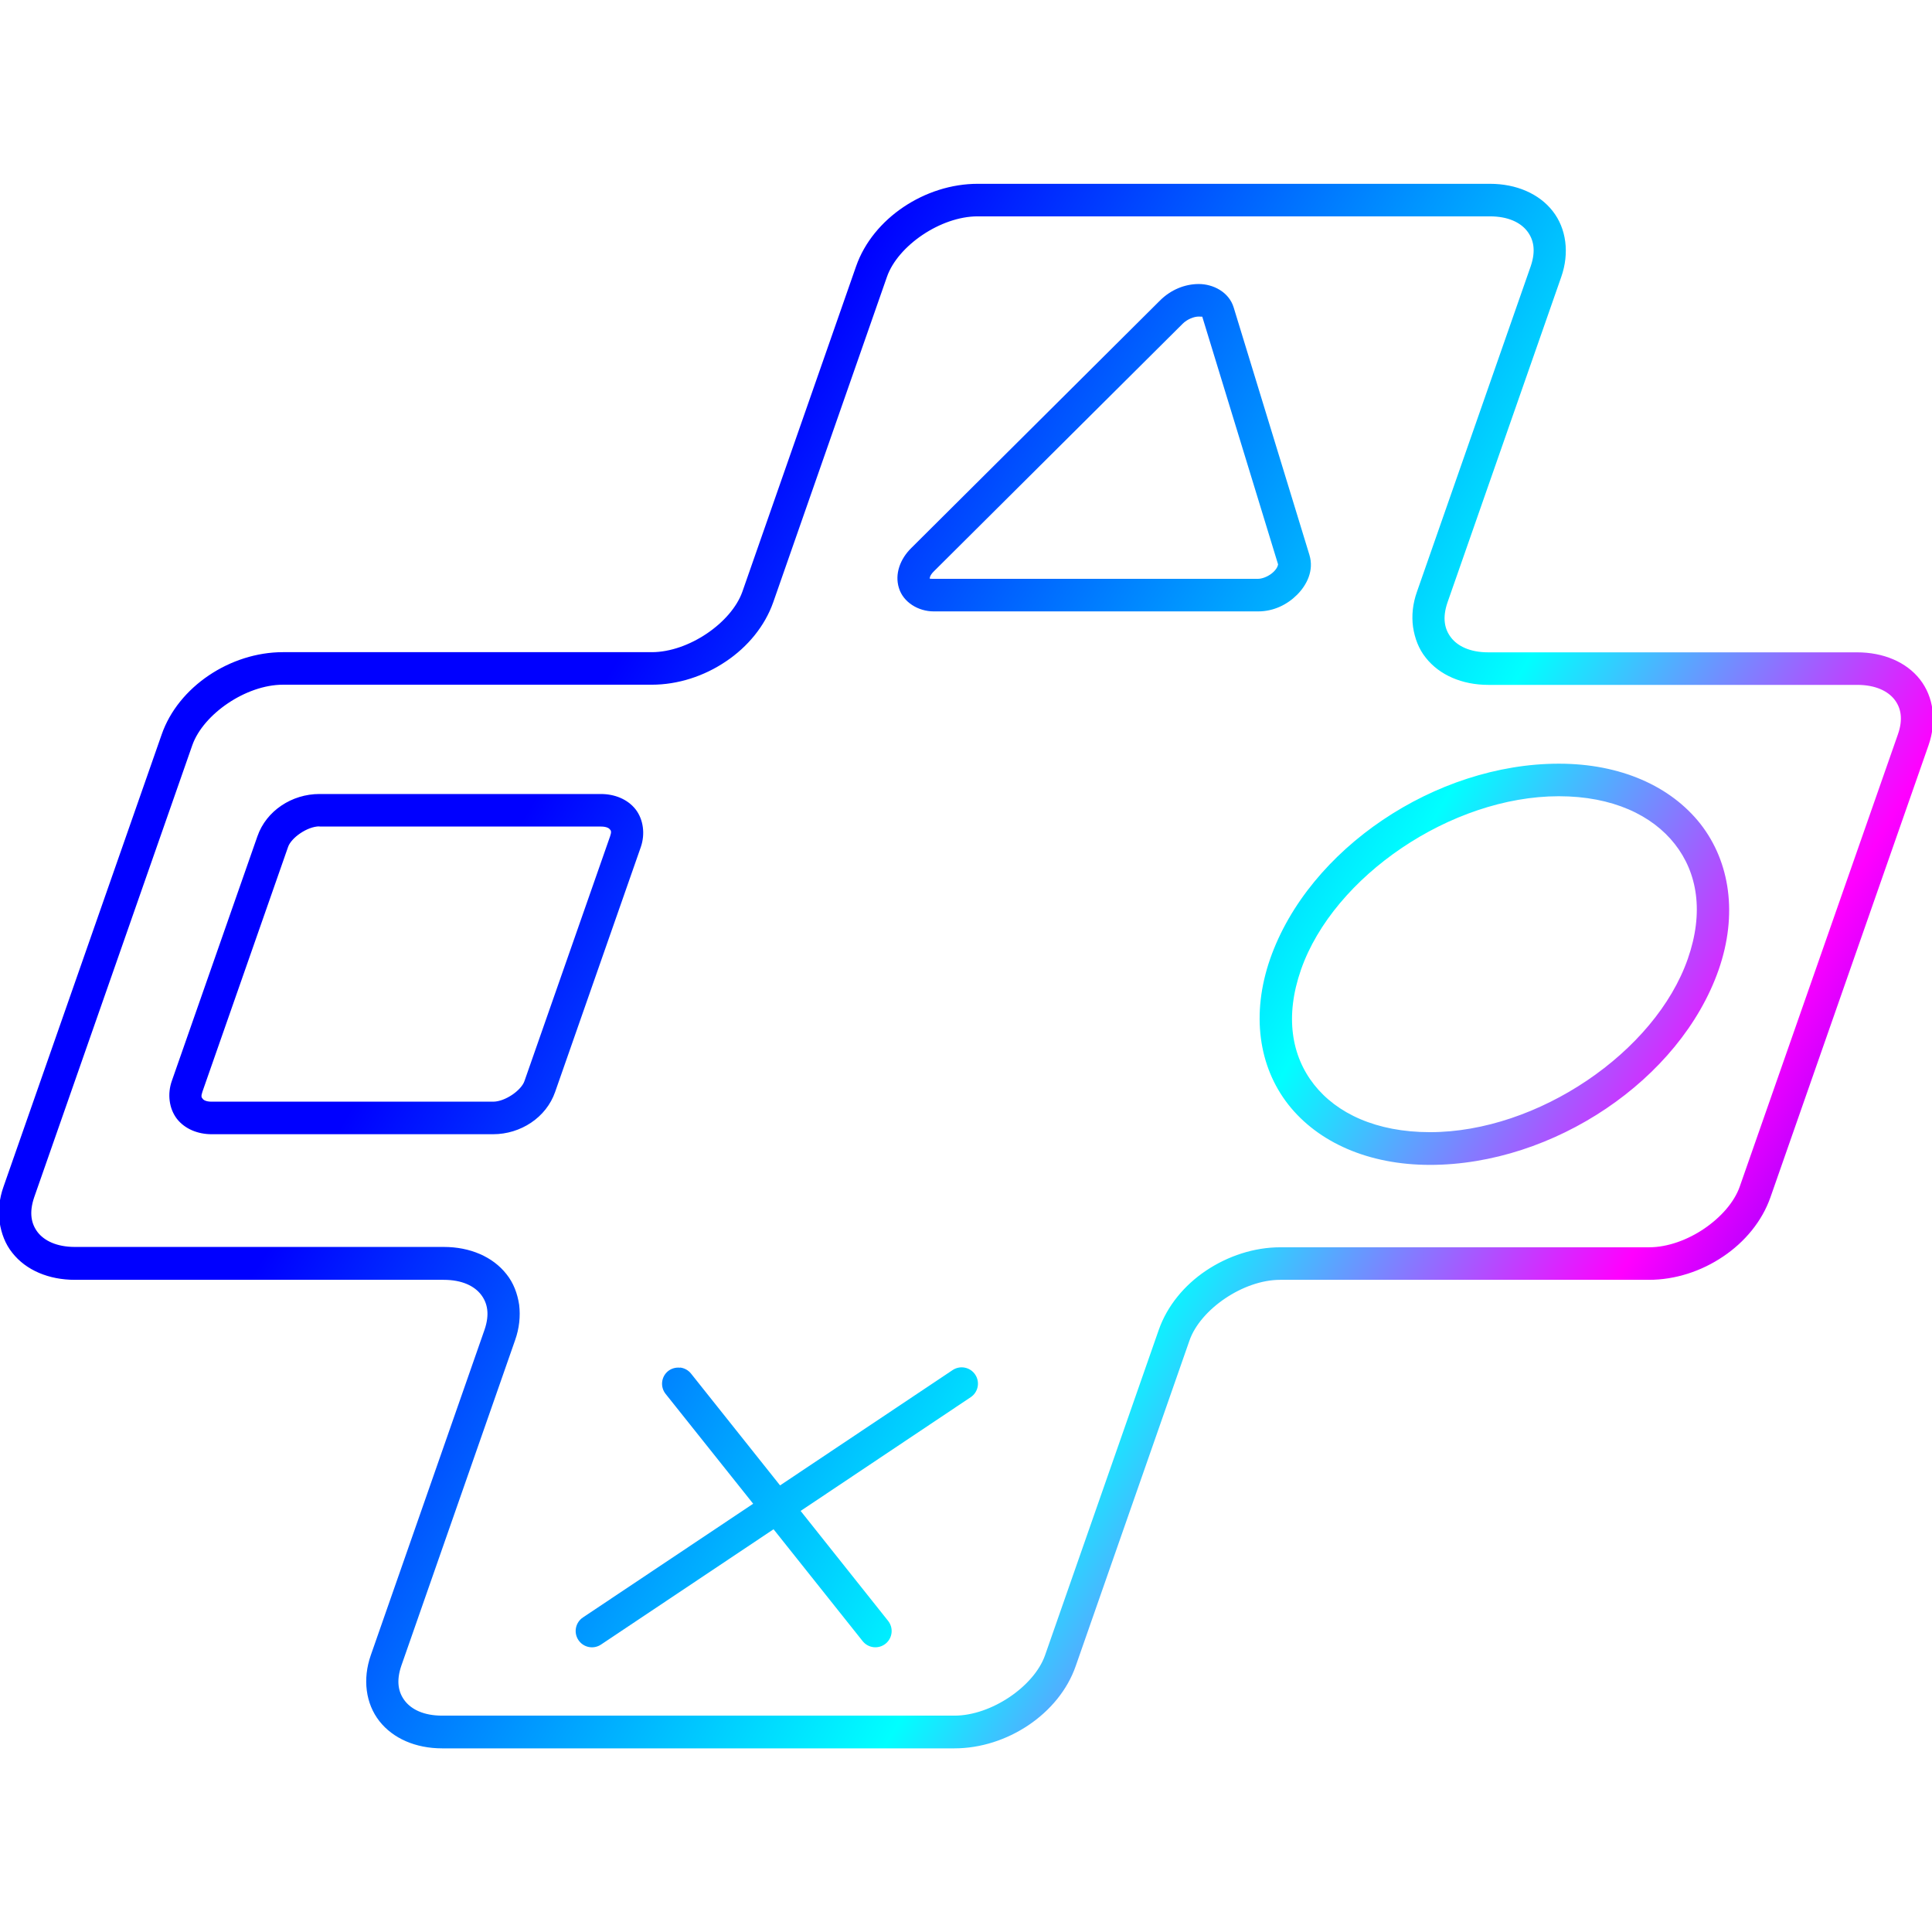
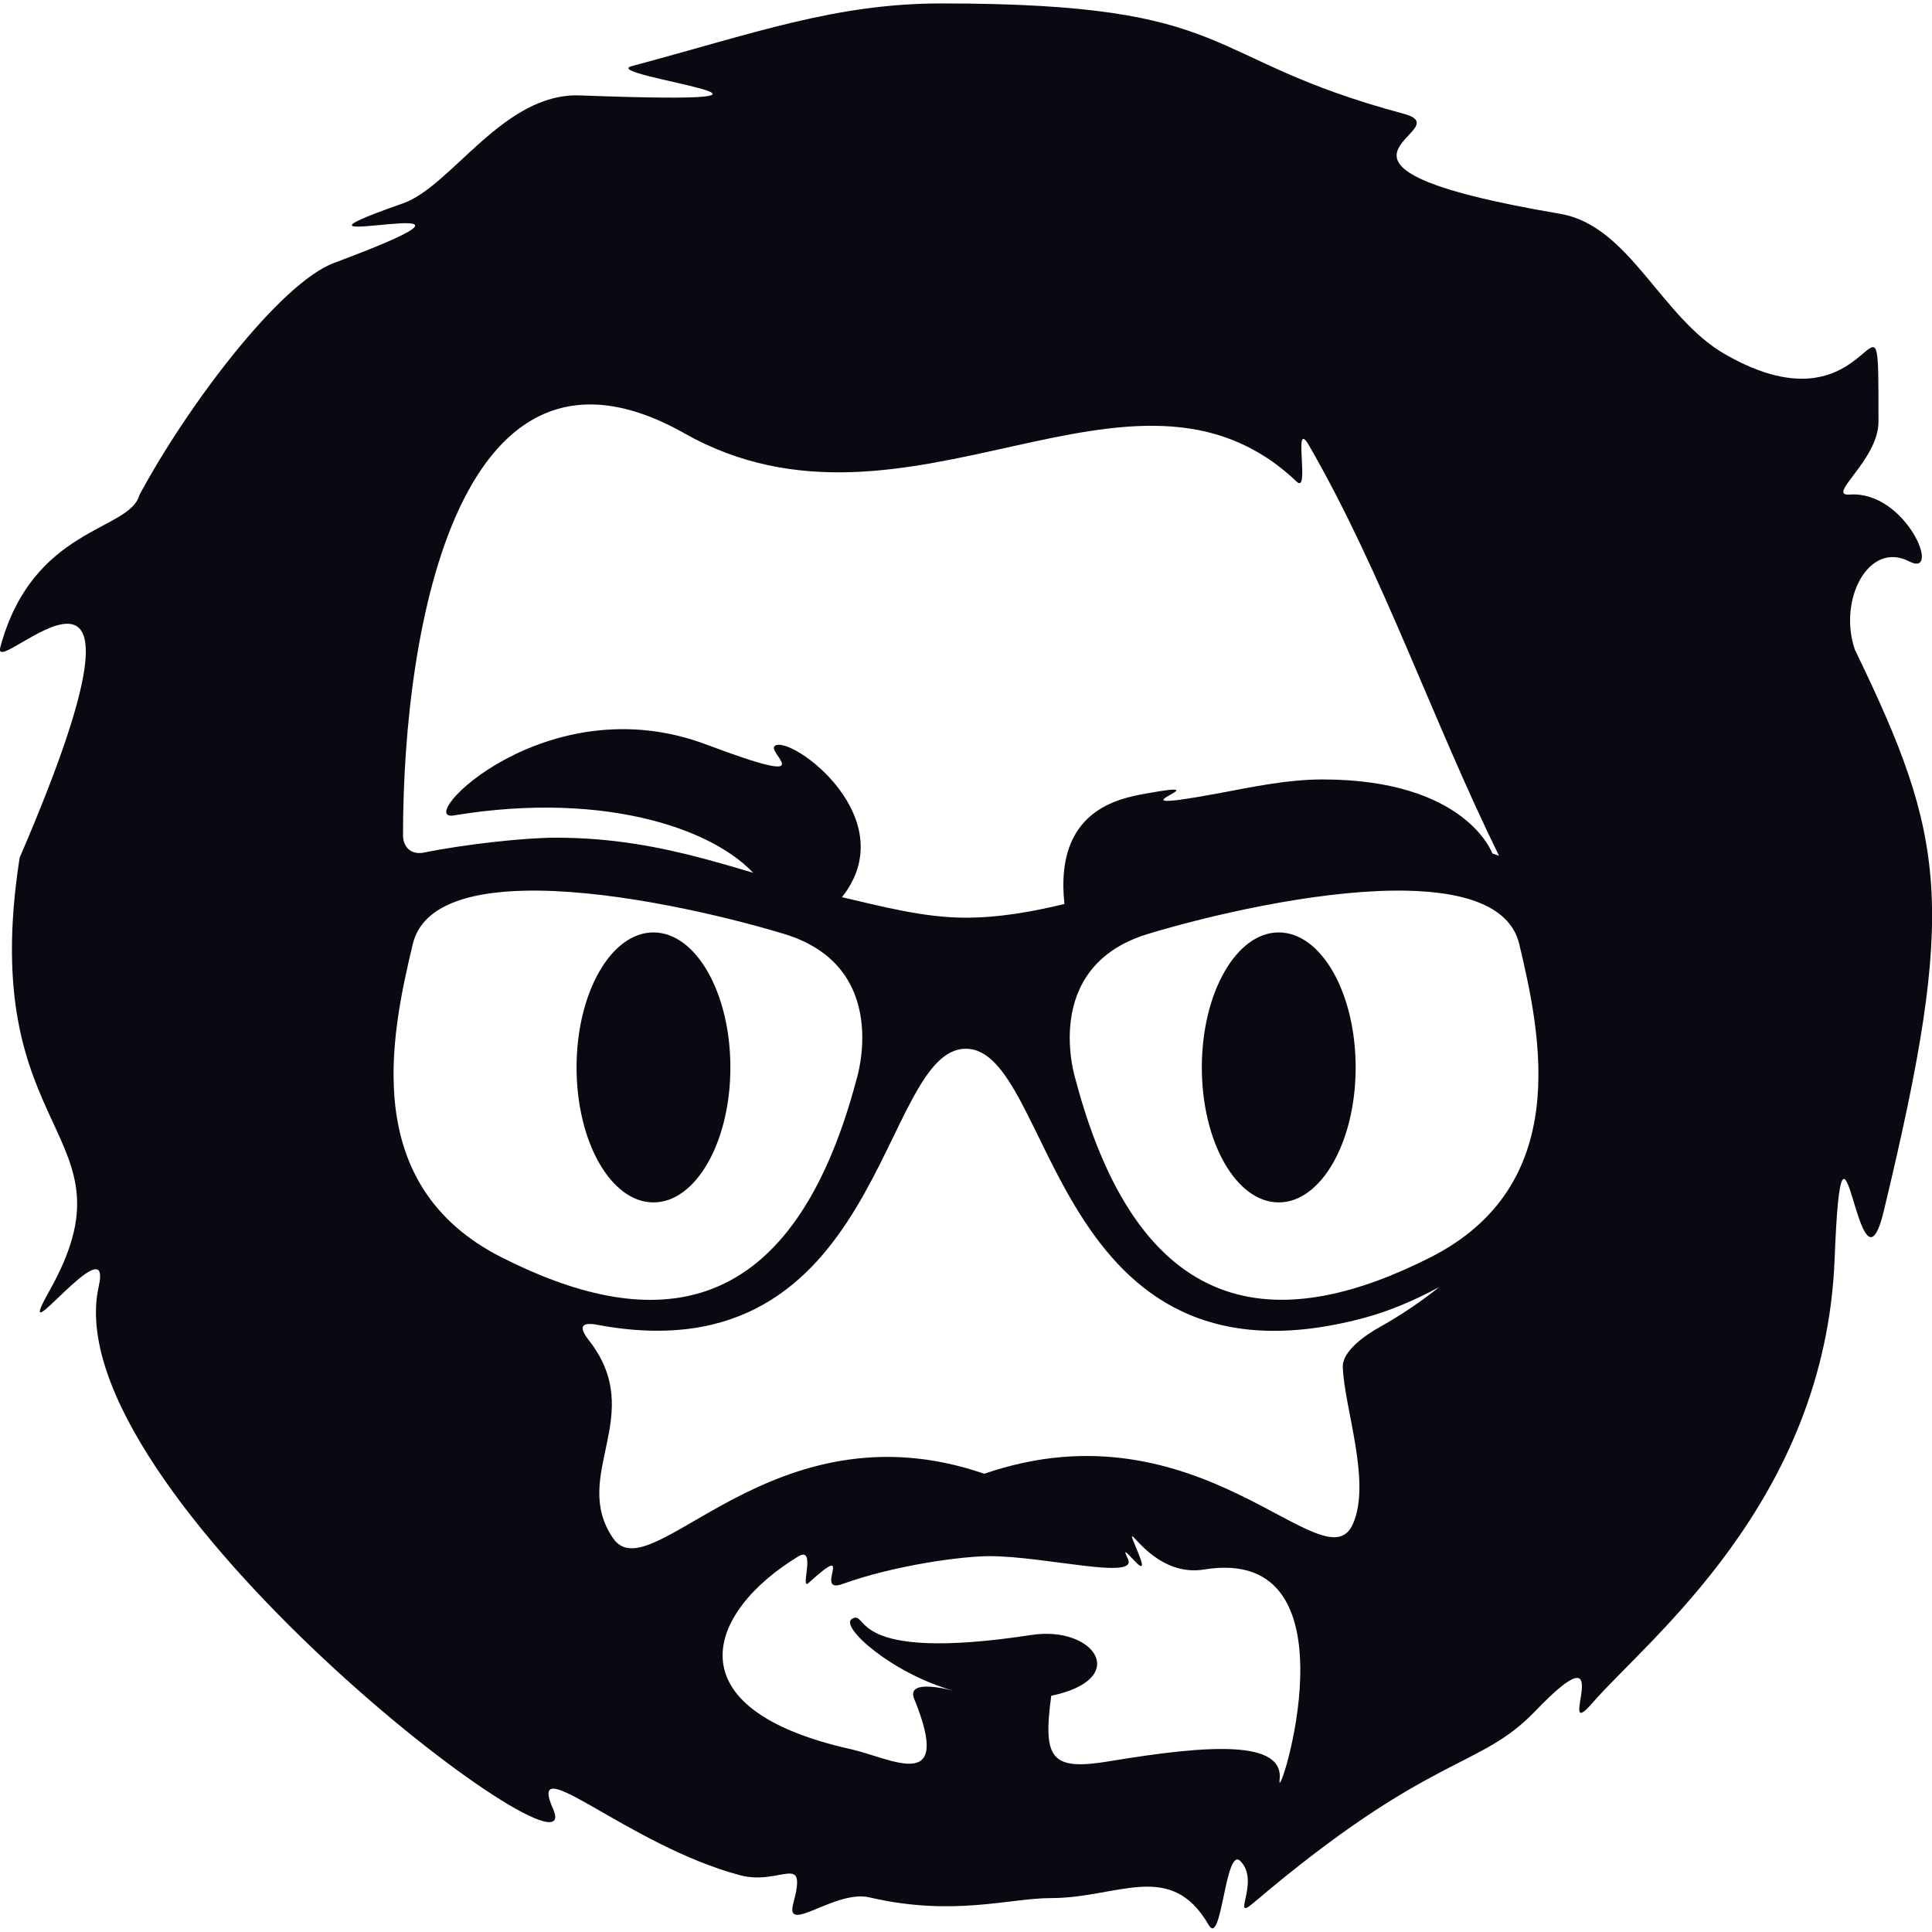
- <svg xmlns="http://www.w3.org/2000/svg" xmlns:xlink="http://www.w3.org/1999/xlink" width="11.278mm" height="11.278mm" viewBox="0 0 11.278 11.278" version="1.1" id="svg1" xml:space="preserve">
-   <defs id="defs1">
-     <linearGradient id="linearGradient30">
-       <stop style="stop-color:#0000ff;stop-opacity:1;" offset="0" id="stop30" />
-       <stop style="stop-color:#00ffff;stop-opacity:1" offset="0.5" id="stop32" />
-       <stop style="stop-color:#ff00ff;stop-opacity:1" offset="0.75" id="stop33" />
-       <stop style="stop-color:#0000ff;stop-opacity:1;" offset="1" id="stop31" />
-     </linearGradient>
-     <linearGradient xlink:href="#linearGradient30" id="linearGradient148" gradientUnits="userSpaceOnUse" gradientTransform="matrix(0.1902495,0,0,0.1902495,-246.7955,36.4081)" x1="-339.649" y1="222.747" x2="-298.242" y2="247.278" />
-   </defs>
-   <g id="layer1" transform="translate(312.9276,-71.41)">
-     <path style="color:#000000;fill:url(#linearGradient148);fill-rule:evenodd;stroke-width:1;stroke-linecap:round;stroke-linejoin:round;-inkscape-stroke:none" d="m -307.221,72.483 c -0.306,0 -0.611,0.201 -0.709,0.481 l -0.664,1.9 c -0.064,0.181 -0.313,0.353 -0.529,0.353 h -2.153 c -0.306,0 -0.611,0.201 -0.708,0.481 l -0.923,2.639 c -0.025,0.07 -0.032,0.141 -0.023,0.207 0.01,0.066 0.033,0.128 0.074,0.179 0.08,0.102 0.213,0.158 0.366,0.158 h 2.153 c 0.108,0 0.179,0.037 0.217,0.086 0.038,0.049 0.052,0.114 0.021,0.205 l -0.664,1.9 c -0.049,0.14 -0.03,0.283 0.05,0.385 0.08,0.102 0.213,0.159 0.366,0.159 h 2.991 c 0.306,0 0.611,-0.201 0.708,-0.481 l 0.664,-1.9 c 0.063,-0.181 0.313,-0.354 0.529,-0.354 h 2.153 c 0.153,0 0.306,-0.05 0.433,-0.136 0.127,-0.085 0.227,-0.206 0.276,-0.345 l 0.923,-2.639 c 0.049,-0.14 0.03,-0.283 -0.05,-0.385 -0.08,-0.102 -0.214,-0.158 -0.367,-0.158 h -2.153 c -0.108,0 -0.179,-0.037 -0.217,-0.086 -0.038,-0.049 -0.052,-0.114 -0.021,-0.205 l 0.664,-1.9 c 0.049,-0.14 0.03,-0.283 -0.05,-0.385 -0.08,-0.102 -0.213,-0.159 -0.366,-0.159 z m 0,0.19 h 2.991 c 0.108,0 0.179,0.037 0.217,0.086 0.038,0.049 0.052,0.114 0.021,0.205 l -0.664,1.9 c -0.025,0.07 -0.032,0.14 -0.023,0.206 0.01,0.066 0.033,0.128 0.074,0.179 0.08,0.102 0.213,0.159 0.366,0.159 h 2.153 c 0.108,0 0.179,0.037 0.217,0.085 0.038,0.049 0.052,0.114 0.02,0.205 l -0.923,2.639 c -0.032,0.091 -0.11,0.179 -0.207,0.245 -0.097,0.066 -0.214,0.109 -0.322,0.109 h -2.153 c -0.153,0 -0.306,0.051 -0.433,0.136 -0.127,0.085 -0.227,0.206 -0.276,0.345 l -0.664,1.9 c -0.063,0.181 -0.313,0.353 -0.529,0.353 h -2.991 c -0.108,0 -0.179,-0.037 -0.217,-0.086 -0.038,-0.049 -0.052,-0.114 -0.021,-0.205 l 0.664,-1.9 c 0.025,-0.07 0.032,-0.141 0.024,-0.207 -0.01,-0.066 -0.033,-0.128 -0.074,-0.179 -0.08,-0.102 -0.213,-0.159 -0.366,-0.159 h -2.153 c -0.108,0 -0.179,-0.037 -0.217,-0.085 -0.038,-0.049 -0.052,-0.114 -0.021,-0.205 l 0.923,-2.639 c 0.064,-0.181 0.313,-0.353 0.529,-0.353 h 2.153 c 0.153,0 0.306,-0.05 0.433,-0.136 0.127,-0.085 0.227,-0.206 0.276,-0.345 l 0.664,-1.9 c 0.063,-0.181 0.313,-0.353 0.529,-0.353 z m 1.291,0.395 c -0.081,0 -0.163,0.033 -0.227,0.097 l -1.451,1.444 c -0.065,0.064 -0.098,0.152 -0.072,0.234 0.025,0.082 0.112,0.136 0.203,0.136 h 1.894 c 0.091,0 0.17,-0.04 0.227,-0.097 0.057,-0.057 0.1,-0.142 0.072,-0.233 l -0.442,-1.444 c -0.028,-0.092 -0.122,-0.137 -0.203,-0.137 z m 0,0.19 c 0.025,0 0.021,0.001 0.021,0.002 l 0.442,1.444 c 2.2e-4,5.77e-4 -7.8e-4,0.019 -0.025,0.043 -0.024,0.024 -0.063,0.042 -0.093,0.042 h -1.894 c -0.03,0 -0.021,-0.003 -0.021,-0.002 3.6e-4,0.001 -0.004,-0.015 0.025,-0.043 l 1.451,-1.444 c 0.028,-0.028 0.068,-0.042 0.093,-0.042 z m 2.102,2.61 c -0.719,-2e-6 -1.46,0.496 -1.685,1.139 -0.112,0.322 -0.068,0.629 0.106,0.851 0.174,0.221 0.468,0.352 0.827,0.352 0.719,-2e-6 1.46,-0.496 1.685,-1.139 0.112,-0.322 0.067,-0.629 -0.106,-0.851 -0.174,-0.221 -0.467,-0.352 -0.826,-0.352 z m -7.235,0.177 c -0.16,0 -0.31,0.097 -0.362,0.247 l -0.5,1.429 c -0.026,0.075 -0.016,0.16 0.03,0.22 0.047,0.06 0.123,0.09 0.203,0.09 h 1.643 c 0.16,0 0.31,-0.097 0.362,-0.247 l 0.5,-1.429 c 0.026,-0.075 0.016,-0.16 -0.03,-0.22 -0.047,-0.06 -0.123,-0.09 -0.203,-0.09 z m 7.235,0.013 c 0.314,0 0.545,0.111 0.677,0.279 0.132,0.168 0.171,0.398 0.076,0.67 -0.19,0.545 -0.877,1.012 -1.505,1.012 -0.314,0 -0.545,-0.11 -0.677,-0.278 -0.132,-0.168 -0.171,-0.398 -0.076,-0.671 0.191,-0.545 0.877,-1.012 1.505,-1.012 z m -7.235,0.177 h 1.643 c 0.035,0 0.049,0.011 0.053,0.017 0.006,0.006 0.01,0.014 7.9e-4,0.04 l -0.5,1.429 c -0.018,0.053 -0.112,0.12 -0.183,0.12 h -1.643 c -0.035,0 -0.049,-0.011 -0.053,-0.018 -0.006,-0.006 -0.01,-0.013 -7.8e-4,-0.04 l 0.5,-1.429 c 0.018,-0.053 0.112,-0.12 0.183,-0.12 z m 2.105,3.159 a 0.095,0.095 0 0 0 -0.07,0.02 0.095,0.095 0 0 0 -0.014,0.133 l 0.511,0.641 -0.994,0.664 a 0.095,0.095 0 0 0 -0.026,0.132 0.095,0.095 0 0 0 0.132,0.026 l 1.007,-0.673 0.52,0.653 a 0.095,0.095 0 0 0 0.134,0.015 0.095,0.095 0 0 0 0.014,-0.134 l -0.51,-0.641 0.993,-0.664 a 0.095,0.095 0 0 0 0.026,-0.132 0.095,0.095 0 0 0 -0.132,-0.026 l -1.007,0.673 -0.52,-0.653 a 0.095,0.095 0 0 0 -0.064,-0.035 z" id="path145" />
+ <svg width="11.278mm" height="11.278mm" viewBox="0 0 11.278 11.278" version="1.1">
+   <g transform="translate(312.9276,-71.41)">
+     <path style="fill:#090a11" d="m -307.432,71.43 c -0.621,0 -1.093,0.175 -1.808,0.366 -0.207,0.055 1.363,0.233 -0.302,0.171 -0.447,-0.017 -0.749,0.531 -1.033,0.63 -0.984,0.344 0.891,-0.135 -0.403,0.348 -0.311,0.116 -0.849,0.821 -1.136,1.355 -0.057,0.212 -0.623,0.184 -0.812,0.889 -0.057,0.214 1.069,-0.991 0.113,1.228 -0.258,1.657 0.703,1.587 0.174,2.528 -0.24,0.427 0.372,-0.398 0.288,-0.027 -0.271,1.197 2.888,3.586 2.652,3.052 -0.161,-0.364 0.431,0.209 1.089,0.386 0.241,0.065 0.396,-0.143 0.313,0.166 -0.05,0.185 0.245,-0.083 0.445,-0.036 0.49,0.114 0.815,0.004 1.061,0.004 0.39,0 0.697,-0.227 0.919,0.157 0.077,0.133 0.096,-0.462 0.185,-0.373 0.12,0.12 -0.062,0.362 0.079,0.242 1.033,-0.877 1.312,-0.774 1.64,-1.115 0.508,-0.53 0.11,0.211 0.336,-0.05 0.322,-0.371 1.359,-1.174 1.414,-2.592 0.046,-1.185 0.139,0.335 0.287,-0.28 0.429,-1.783 0.365,-2.174 -0.169,-3.277 -0.099,-0.29 0.08,-0.637 0.317,-0.515 0.195,0.101 -0.019,-0.414 -0.347,-0.39 -0.142,0.01 0.168,-0.201 0.168,-0.425 0,-1.01 0.005,0.126 -0.899,-0.396 -0.373,-0.216 -0.554,-0.749 -0.96,-0.818 -1.679,-0.285 -0.552,-0.487 -0.913,-0.584 -1.212,-0.325 -0.944,-0.644 -2.697,-0.644 z m -1.5,2.51 c 1.305,0.735 2.617,-0.629 3.574,0.282 0.08,0.076 -0.026,-0.38 0.071,-0.213 0.434,0.752 0.723,1.612 1.116,2.409 0.85,0.991 0.3,2.175 -0.696,2.735 -0.087,0.048 -0.226,0.143 -0.222,0.237 0.008,0.238 0.168,0.671 0.059,0.916 -0.163,0.37 -0.89,-0.728 -2.152,-0.293 -1.243,-0.428 -1.946,0.699 -2.167,0.376 -0.252,-0.369 0.202,-0.717 -0.141,-1.155 -0.061,-0.078 -0.046,-0.109 0.052,-0.09 1.669,0.312 1.644,-1.612 2.149,-1.612 0.517,0 0.491,2.063 2.325,1.571 1.119,-0.3 2.646,-2.07 0.748,-2.711 0,0 -0.153,-0.432 -0.992,-0.432 -0.205,0 -0.416,0.045 -0.607,0.081 -0.728,0.135 0.084,-0.092 -0.426,0.002 -0.153,0.028 -0.533,0.095 -0.473,0.644 -0.194,0.047 -0.385,0.08 -0.576,0.08 -0.245,0 -0.487,-0.065 -0.741,-0.124 -0.547,-0.127 -0.989,-0.343 -1.653,-0.343 -0.177,0 -0.523,0.037 -0.77,0.087 -0.071,0.014 -0.121,-0.029 -0.121,-0.102 0,-1.234 0.335,-3.082 1.642,-2.346 z m 0.443,2.614 c 0.084,0.112 0.302,0.1 0.427,0.149 0.457,-0.465 -0.205,-0.976 -0.332,-0.944 -0.098,0.024 0.318,0.271 -0.411,-0.003 -0.938,-0.353 -1.715,0.454 -1.473,0.414 0.904,-0.15 1.573,0.094 1.789,0.385 z m -1.298,0.055 c 0.48,0.005 1.08,0.145 1.437,0.253 0.634,0.192 0.422,0.85 0.422,0.85 -0.393,1.482 -1.242,1.458 -2.071,1.038 -0.829,-0.419 -0.649,-1.286 -0.519,-1.829 0.057,-0.238 0.358,-0.316 0.731,-0.312 z m 4.997,0 c 0.373,-0.004 0.674,0.074 0.731,0.312 0.13,0.544 0.309,1.41 -0.519,1.829 -0.829,0.419 -1.678,0.444 -2.071,-1.038 0,0 -0.212,-0.657 0.422,-0.85 0.357,-0.108 0.957,-0.248 1.437,-0.253 z m -4.323,0.244 c -0.248,-1.2e-5 -0.449,0.353 -0.449,0.788 0,0.435 0.201,0.788 0.449,0.788 0.248,-1.3e-5 0.449,-0.353 0.449,-0.788 0,-0.435 -0.201,-0.788 -0.449,-0.788 z m 3.65,0 c -0.248,1.2e-5 -0.449,0.353 -0.449,0.788 0,0.435 0.201,0.788 0.449,0.788 0.248,1.6e-5 0.449,-0.353 0.449,-0.788 0,-0.435 -0.201,-0.788 -0.449,-0.788 z m -0.854,3.526 c 0.012,-0.003 0.167,0.234 0.418,0.193 0.932,-0.152 0.418,1.417 0.441,1.229 0.029,-0.236 -0.414,-0.206 -0.992,-0.11 -0.342,0.057 -0.391,-0.011 -0.341,-0.382 0.469,-0.098 0.252,-0.411 -0.115,-0.355 -1.093,0.167 -0.947,-0.152 -1.048,-0.094 -0.076,0.044 0.234,0.32 0.594,0.42 -0.066,-0.017 -0.276,-0.064 -0.231,0.047 0.229,0.562 -0.133,0.347 -0.369,0.294 -1.058,-0.236 -0.836,-0.803 -0.31,-1.124 0.113,-0.071 0.008,0.203 0.063,0.153 0.284,-0.258 0.024,0.069 0.196,0.007 0.307,-0.111 0.703,-0.163 0.859,-0.163 0.327,0 0.872,0.144 0.808,0.015 -0.07,-0.142 0.146,0.177 0.063,-0.028 -0.03,-0.073 -0.042,-0.101 -0.038,-0.102 z" />
  </g>
</svg>
